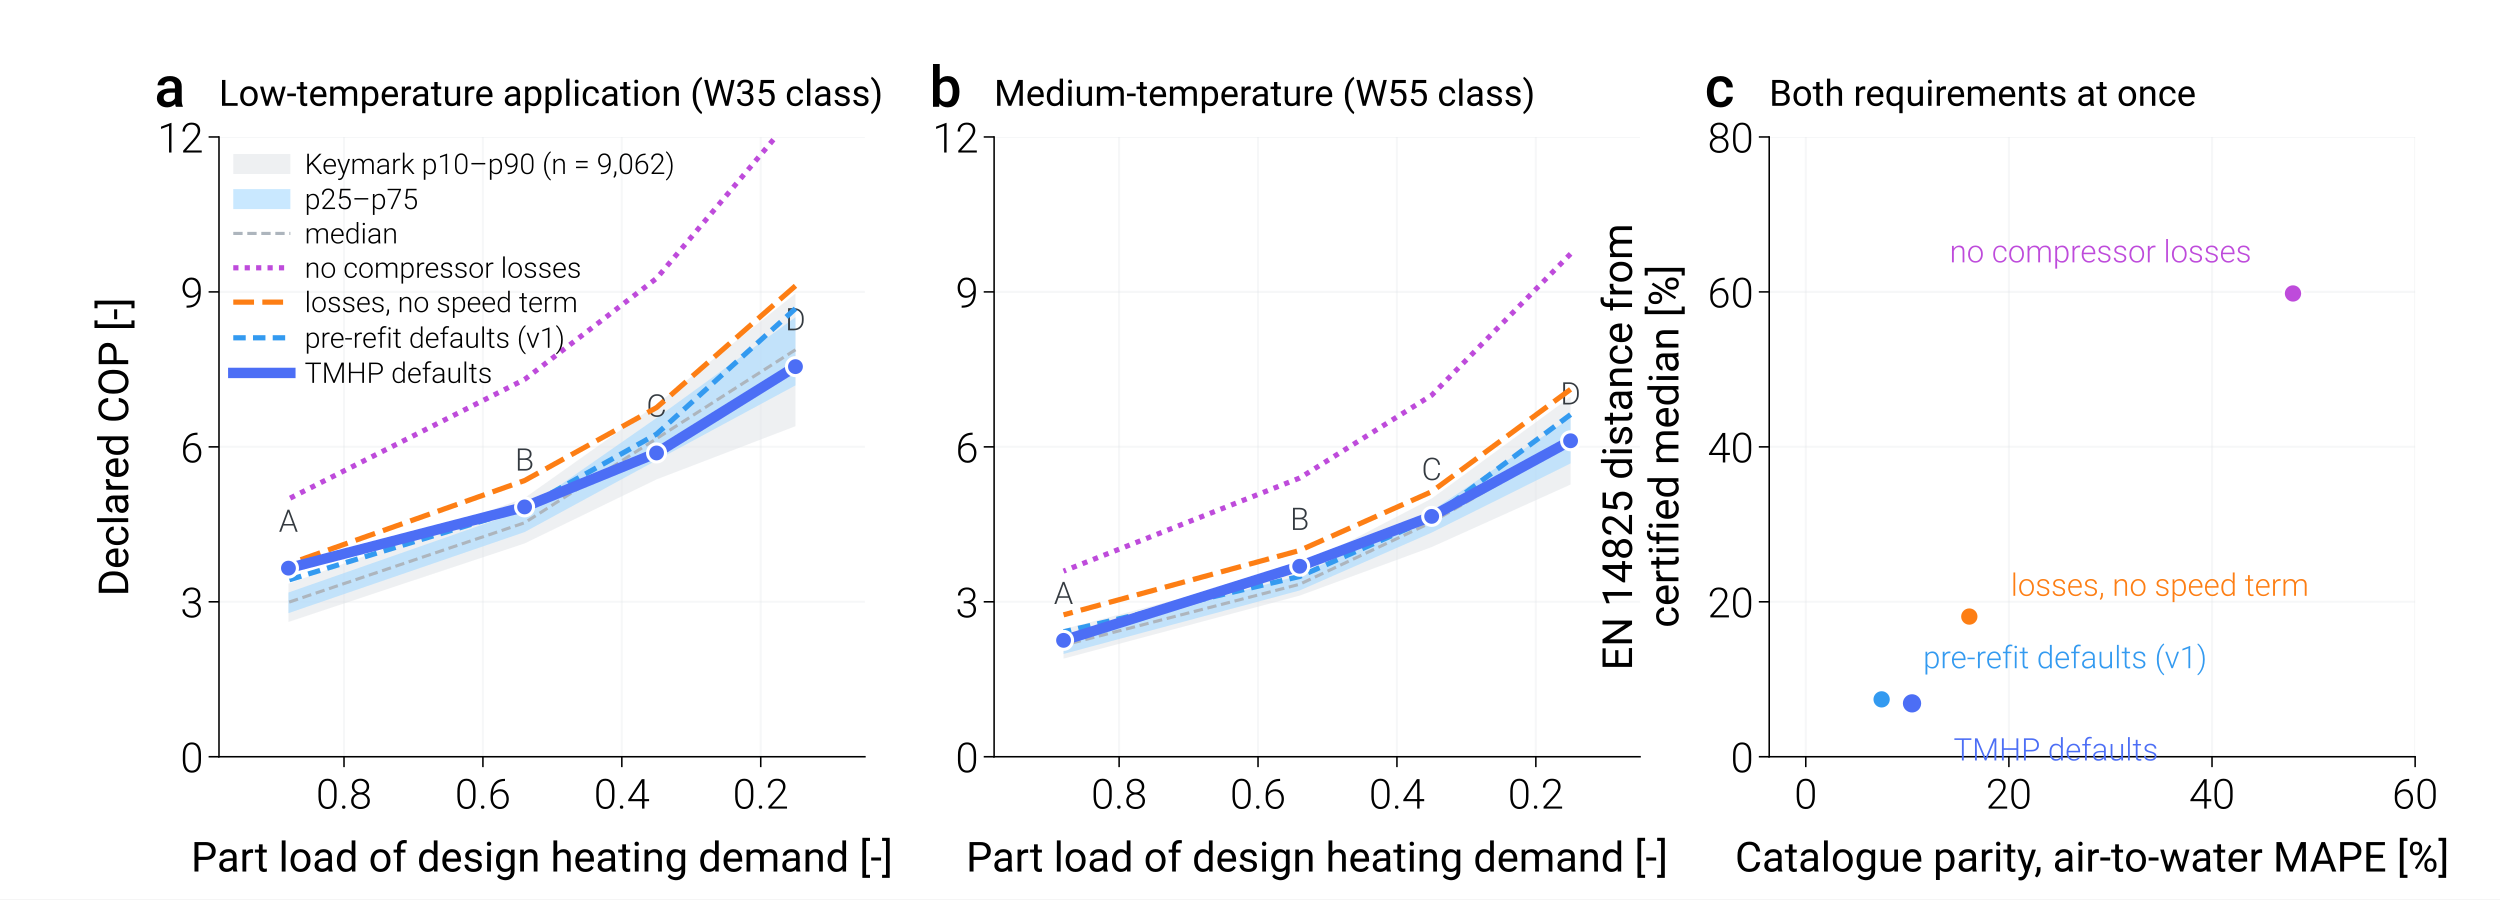
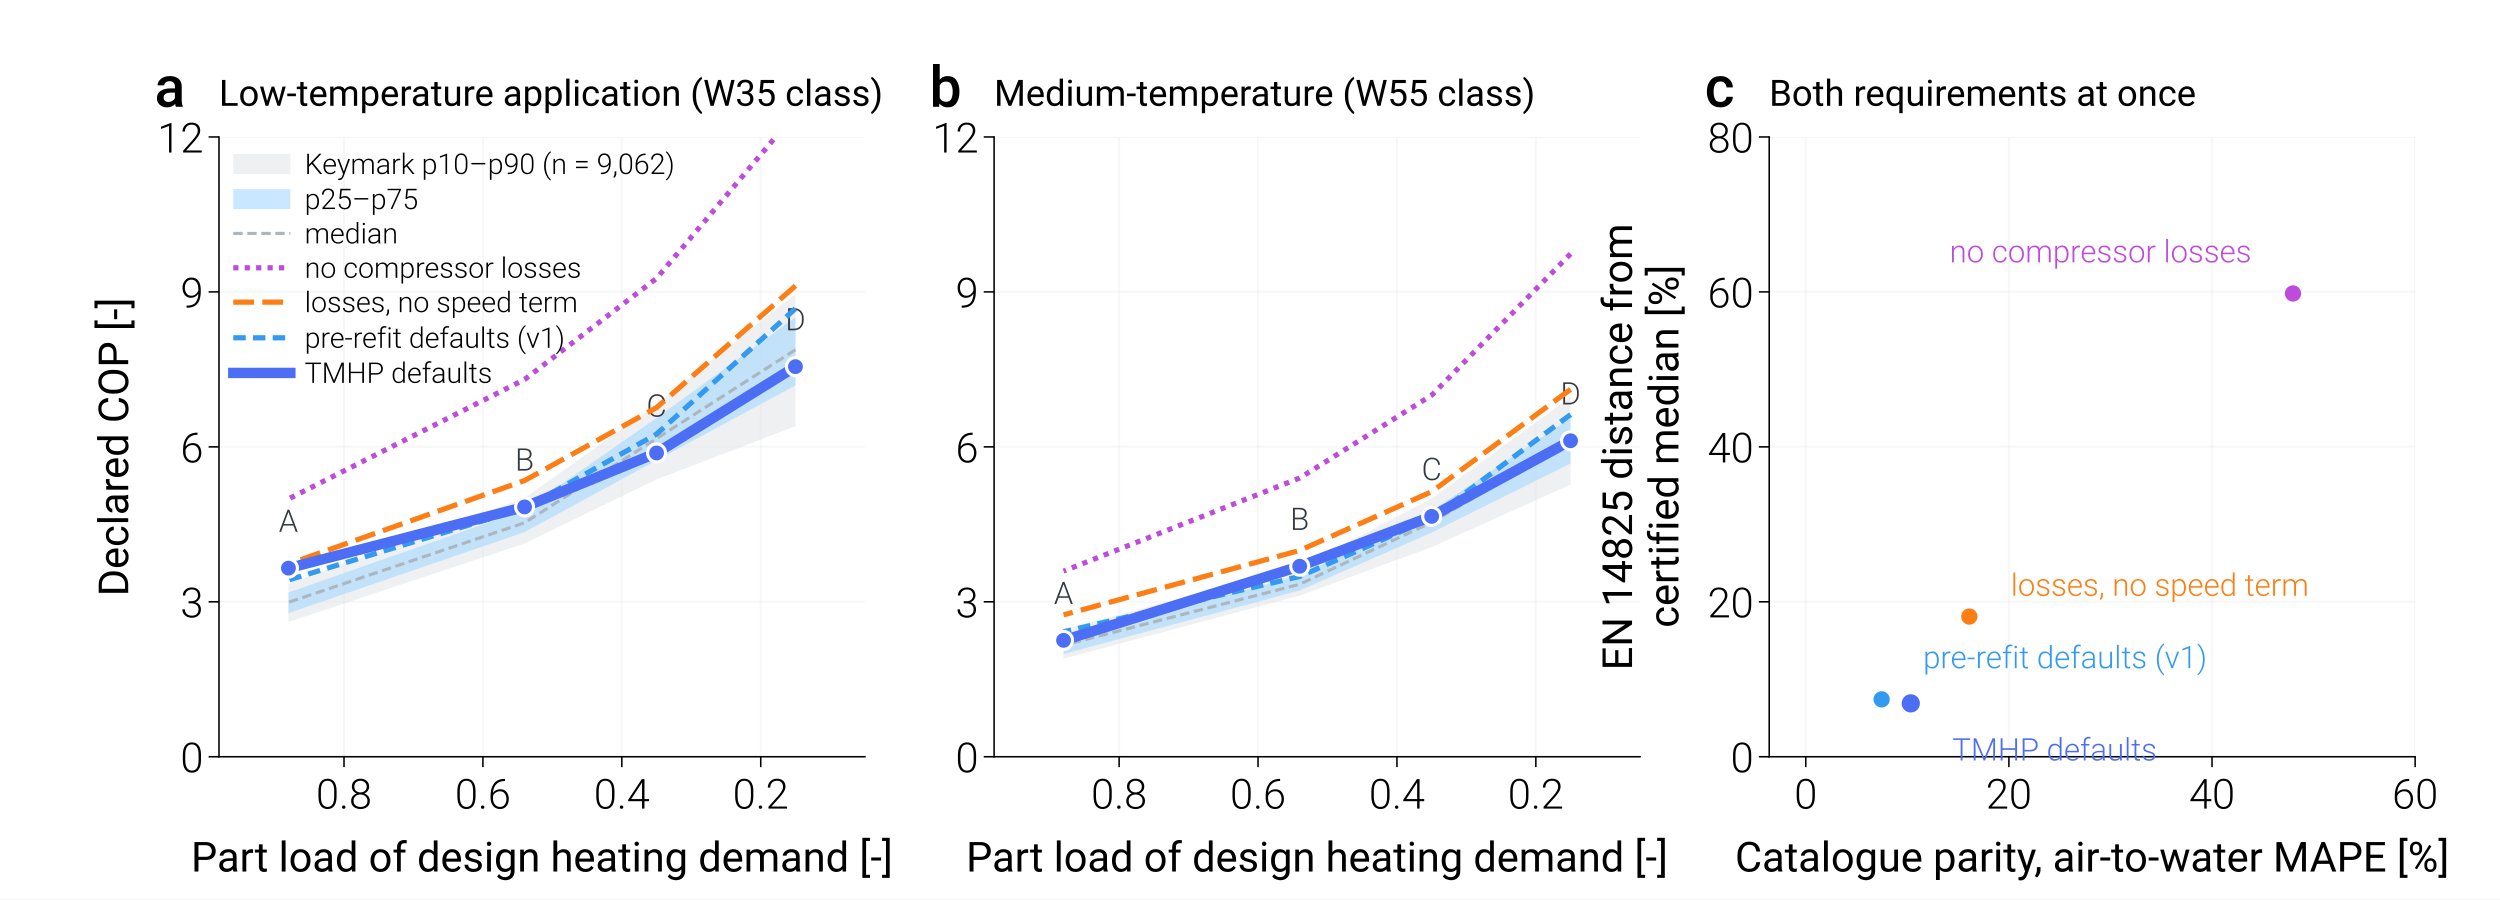
<svg xmlns="http://www.w3.org/2000/svg" xmlns:xlink="http://www.w3.org/1999/xlink" width="481.68pt" height="173.28pt" viewBox="0 0 481.68 173.28" version="1.1">
  <defs>
    <style type="text/css">*{stroke-linejoin: round; stroke-linecap: butt}</style>
  </defs>
  <g id="figure_1">
    <g id="patch_1">
      <path d="M 0 173.28  L 481.68 173.28  L 481.68 0  L 0 0  z " style="fill: #ffffff" />
    </g>
    <g id="axes_1">
      <g id="patch_2">
        <path d="M 42.194 145.802  L 166.645 145.802  L 166.645 26.392  L 42.194 26.392  z " style="fill: #ffffff" />
      </g>
      <g id="matplotlib.axis_1">
        <g id="xtick_1">
          <g id="line2d_1">
            <path d="M 146.572 145.802  L 146.572 26.392  " clip-path="url(#pd8ae09359b)" style="fill: none; stroke: #dee2e6; stroke-opacity: 0.25; stroke-width: 0.4; stroke-linecap: square" />
          </g>
          <g id="line2d_2">
            <defs>
              <path id="m6c324c3327" d="M 0 0  L 0 2  " style="stroke: #000000; stroke-width: 0.3" />
            </defs>
            <g>
              <use xlink:href="#m6c324c3327" x="146.572" y="145.802" style="stroke: #000000; stroke-width: 0.3" />
            </g>
          </g>
          <g id="text_1">
            <text style="font-weight: 300; font-size: 8px; font-family: 'Roboto', 'Lato', 'Inter', 'Open Sans', 'Arial', 'Helvetica', 'Paperlogy', 'Noto Sans CJK KR', 'Pretendard', 'Gothic A1', 'Freesentation', 'AppleGothic', 'Malgun Gothic', sans-serif; text-anchor: middle" x="146.572" y="155.802" transform="rotate(-0 146.5724 155.8019)">0.2</text>
          </g>
        </g>
        <g id="xtick_2">
          <g id="line2d_3">
            <path d="M 119.809 145.802  L 119.809 26.392  " clip-path="url(#pd8ae09359b)" style="fill: none; stroke: #dee2e6; stroke-opacity: 0.25; stroke-width: 0.4; stroke-linecap: square" />
          </g>
          <g id="line2d_4">
            <g>
              <use xlink:href="#m6c324c3327" x="119.809" y="145.802" style="stroke: #000000; stroke-width: 0.3" />
            </g>
          </g>
          <g id="text_2">
            <text style="font-weight: 300; font-size: 8px; font-family: 'Roboto', 'Lato', 'Inter', 'Open Sans', 'Arial', 'Helvetica', 'Paperlogy', 'Noto Sans CJK KR', 'Pretendard', 'Gothic A1', 'Freesentation', 'AppleGothic', 'Malgun Gothic', sans-serif; text-anchor: middle" x="119.809" y="155.802" transform="rotate(-0 119.8086 155.8019)">0.4</text>
          </g>
        </g>
        <g id="xtick_3">
          <g id="line2d_5">
            <path d="M 93.045 145.802  L 93.045 26.392  " clip-path="url(#pd8ae09359b)" style="fill: none; stroke: #dee2e6; stroke-opacity: 0.25; stroke-width: 0.4; stroke-linecap: square" />
          </g>
          <g id="line2d_6">
            <g>
              <use xlink:href="#m6c324c3327" x="93.045" y="145.802" style="stroke: #000000; stroke-width: 0.3" />
            </g>
          </g>
          <g id="text_3">
            <text style="font-weight: 300; font-size: 8px; font-family: 'Roboto', 'Lato', 'Inter', 'Open Sans', 'Arial', 'Helvetica', 'Paperlogy', 'Noto Sans CJK KR', 'Pretendard', 'Gothic A1', 'Freesentation', 'AppleGothic', 'Malgun Gothic', sans-serif; text-anchor: middle" x="93.045" y="155.802" transform="rotate(-0 93.04483 155.8019)">0.6</text>
          </g>
        </g>
        <g id="xtick_4">
          <g id="line2d_7">
            <path d="M 66.281 145.802  L 66.281 26.392  " clip-path="url(#pd8ae09359b)" style="fill: none; stroke: #dee2e6; stroke-opacity: 0.25; stroke-width: 0.4; stroke-linecap: square" />
          </g>
          <g id="line2d_8">
            <g>
              <use xlink:href="#m6c324c3327" x="66.281" y="145.802" style="stroke: #000000; stroke-width: 0.3" />
            </g>
          </g>
          <g id="text_4">
            <text style="font-weight: 300; font-size: 8px; font-family: 'Roboto', 'Lato', 'Inter', 'Open Sans', 'Arial', 'Helvetica', 'Paperlogy', 'Noto Sans CJK KR', 'Pretendard', 'Gothic A1', 'Freesentation', 'AppleGothic', 'Malgun Gothic', sans-serif; text-anchor: middle" x="66.281" y="155.802" transform="rotate(-0 66.28102 155.8019)">0.8</text>
          </g>
        </g>
        <g id="text_5">
          <text style="font-size: 8px; font-family: 'Roboto', 'Lato', 'Inter', 'Open Sans', 'Arial', 'Helvetica', 'Paperlogy', 'Noto Sans CJK KR', 'Pretendard', 'Gothic A1', 'Freesentation', 'AppleGothic', 'Malgun Gothic', sans-serif; text-anchor: middle" x="104.419" y="167.927" transform="rotate(-0 104.4194 167.9269)">Part load of design heating demand [-]</text>
        </g>
      </g>
      <g id="matplotlib.axis_2">
        <g id="ytick_1">
          <g id="line2d_9">
            <path d="M 42.194 145.802  L 166.645 145.802  " clip-path="url(#pd8ae09359b)" style="fill: none; stroke: #dee2e6; stroke-opacity: 0.25; stroke-width: 0.4; stroke-linecap: square" />
          </g>
          <g id="line2d_10">
            <defs>
              <path id="m849530ef9b" d="M 0 0  L -2 0  " style="stroke: #000000; stroke-width: 0.3" />
            </defs>
            <g>
              <use xlink:href="#m849530ef9b" x="42.194" y="145.802" style="stroke: #000000; stroke-width: 0.3" />
            </g>
          </g>
          <g id="text_6">
            <text style="font-weight: 300; font-size: 8px; font-family: 'Roboto', 'Lato', 'Inter', 'Open Sans', 'Arial', 'Helvetica', 'Paperlogy', 'Noto Sans CJK KR', 'Pretendard', 'Gothic A1', 'Freesentation', 'AppleGothic', 'Malgun Gothic', sans-serif; text-anchor: end" x="39.194" y="148.802" transform="rotate(-0 39.1936 148.8019)">0</text>
          </g>
        </g>
        <g id="ytick_2">
          <g id="line2d_11">
            <path d="M 42.194 115.949  L 166.645 115.949  " clip-path="url(#pd8ae09359b)" style="fill: none; stroke: #dee2e6; stroke-opacity: 0.25; stroke-width: 0.4; stroke-linecap: square" />
          </g>
          <g id="line2d_12">
            <g>
              <use xlink:href="#m849530ef9b" x="42.194" y="115.949" style="stroke: #000000; stroke-width: 0.3" />
            </g>
          </g>
          <g id="text_7">
            <text style="font-weight: 300; font-size: 8px; font-family: 'Roboto', 'Lato', 'Inter', 'Open Sans', 'Arial', 'Helvetica', 'Paperlogy', 'Noto Sans CJK KR', 'Pretendard', 'Gothic A1', 'Freesentation', 'AppleGothic', 'Malgun Gothic', sans-serif; text-anchor: end" x="39.194" y="118.949" transform="rotate(-0 39.1936 118.9494)">3</text>
          </g>
        </g>
        <g id="ytick_3">
          <g id="line2d_13">
            <path d="M 42.194 86.097  L 166.645 86.097  " clip-path="url(#pd8ae09359b)" style="fill: none; stroke: #dee2e6; stroke-opacity: 0.25; stroke-width: 0.4; stroke-linecap: square" />
          </g>
          <g id="line2d_14">
            <g>
              <use xlink:href="#m849530ef9b" x="42.194" y="86.097" style="stroke: #000000; stroke-width: 0.3" />
            </g>
          </g>
          <g id="text_8">
            <text style="font-weight: 300; font-size: 8px; font-family: 'Roboto', 'Lato', 'Inter', 'Open Sans', 'Arial', 'Helvetica', 'Paperlogy', 'Noto Sans CJK KR', 'Pretendard', 'Gothic A1', 'Freesentation', 'AppleGothic', 'Malgun Gothic', sans-serif; text-anchor: end" x="39.194" y="89.097" transform="rotate(-0 39.1936 89.0969)">6</text>
          </g>
        </g>
        <g id="ytick_4">
          <g id="line2d_15">
            <path d="M 42.194 56.244  L 166.645 56.244  " clip-path="url(#pd8ae09359b)" style="fill: none; stroke: #dee2e6; stroke-opacity: 0.25; stroke-width: 0.4; stroke-linecap: square" />
          </g>
          <g id="line2d_16">
            <g>
              <use xlink:href="#m849530ef9b" x="42.194" y="56.244" style="stroke: #000000; stroke-width: 0.3" />
            </g>
          </g>
          <g id="text_9">
            <text style="font-weight: 300; font-size: 8px; font-family: 'Roboto', 'Lato', 'Inter', 'Open Sans', 'Arial', 'Helvetica', 'Paperlogy', 'Noto Sans CJK KR', 'Pretendard', 'Gothic A1', 'Freesentation', 'AppleGothic', 'Malgun Gothic', sans-serif; text-anchor: end" x="39.194" y="59.244" transform="rotate(-0 39.1936 59.2444)">9</text>
          </g>
        </g>
        <g id="ytick_5">
          <g id="line2d_17">
            <path d="M 42.194 26.392  L 166.645 26.392  " clip-path="url(#pd8ae09359b)" style="fill: none; stroke: #dee2e6; stroke-opacity: 0.25; stroke-width: 0.4; stroke-linecap: square" />
          </g>
          <g id="line2d_18">
            <g>
              <use xlink:href="#m849530ef9b" x="42.194" y="26.392" style="stroke: #000000; stroke-width: 0.3" />
            </g>
          </g>
          <g id="text_10">
            <text style="font-weight: 300; font-size: 8px; font-family: 'Roboto', 'Lato', 'Inter', 'Open Sans', 'Arial', 'Helvetica', 'Paperlogy', 'Noto Sans CJK KR', 'Pretendard', 'Gothic A1', 'Freesentation', 'AppleGothic', 'Malgun Gothic', sans-serif; text-anchor: end" x="39.194" y="29.392" transform="rotate(-0 39.1936 29.3919)">12</text>
          </g>
        </g>
        <g id="text_11">
          <text style="font-size: 8px; font-family: 'Roboto', 'Lato', 'Inter', 'Open Sans', 'Arial', 'Helvetica', 'Paperlogy', 'Noto Sans CJK KR', 'Pretendard', 'Gothic A1', 'Freesentation', 'AppleGothic', 'Malgun Gothic', sans-serif; text-anchor: middle" x="24.701" y="86.097" transform="rotate(-90 24.7011 86.0969)">Declared COP [-]</text>
        </g>
      </g>
      <g id="FillBetweenPolyCollection_1">
        <defs>
          <path id="m2946bef8c5" d="M 153.263 -116.737  L 153.263 -91.163  L 126.5 -80.914  L 101.074 -68.575  L 55.576 -53.45  L 55.576 -60.813  L 55.576 -60.813  L 101.074 -77.332  L 126.5 -95.343  L 153.263 -116.737  z " />
        </defs>
        <g clip-path="url(#pd8ae09359b)">
          <use xlink:href="#m2946bef8c5" x="0" y="173.28" style="fill: #dee2e6; fill-opacity: 0.5" />
        </g>
      </g>
      <g id="FillBetweenPolyCollection_2">
        <defs>
          <path id="me1fc816dba" d="M 153.263 -112.16  L 153.263 -99.025  L 126.5 -84.596  L 101.074 -70.764  L 55.576 -55.141  L 55.576 -59.122  L 55.576 -59.122  L 101.074 -75.043  L 126.5 -92.756  L 153.263 -112.16  z " />
        </defs>
        <g clip-path="url(#pd8ae09359b)">
          <use xlink:href="#me1fc816dba" x="0" y="173.28" style="fill: #a5d8ff; fill-opacity: 0.6" />
        </g>
      </g>
      <g id="line2d_19">
        <path d="M 153.263 67.389  L 126.5 84.505  L 101.074 100.725  L 55.576 116.049  " clip-path="url(#pd8ae09359b)" style="fill: none; stroke-dasharray: 1.8,0.9; stroke-dashoffset: 0; stroke: #adb5bd; stroke-width: 0.6" />
      </g>
      <g id="patch_3">
        <path d="M 42.194 145.802  L 42.194 26.392  " style="fill: none; stroke: #000000; stroke-width: 0.3; stroke-linejoin: miter; stroke-linecap: square" />
      </g>
      <g id="patch_4">
        <path d="M 42.194 145.802  L 166.645 145.802  " style="fill: none; stroke: #000000; stroke-width: 0.3; stroke-linejoin: miter; stroke-linecap: square" />
      </g>
      <g id="text_12">
        <text style="font-weight: 300; font-size: 6px; font-family: 'Roboto', 'Lato', 'Inter', 'Open Sans', 'Arial', 'Helvetica', 'Paperlogy', 'Noto Sans CJK KR', 'Pretendard', 'Gothic A1', 'Freesentation', 'AppleGothic', 'Malgun Gothic', sans-serif; text-anchor: middle; fill: #343a40" x="55.576" y="102.465" transform="rotate(-0 55.5755 102.465)">A</text>
      </g>
      <g id="text_13">
        <text style="font-weight: 300; font-size: 6px; font-family: 'Roboto', 'Lato', 'Inter', 'Open Sans', 'Arial', 'Helvetica', 'Paperlogy', 'Noto Sans CJK KR', 'Pretendard', 'Gothic A1', 'Freesentation', 'AppleGothic', 'Malgun Gothic', sans-serif; text-anchor: middle; fill: #343a40" x="101.074" y="90.667" transform="rotate(-0 101.074 90.66694)">B</text>
      </g>
      <g id="text_14">
        <text style="font-weight: 300; font-size: 6px; font-family: 'Roboto', 'Lato', 'Inter', 'Open Sans', 'Arial', 'Helvetica', 'Paperlogy', 'Noto Sans CJK KR', 'Pretendard', 'Gothic A1', 'Freesentation', 'AppleGothic', 'Malgun Gothic', sans-serif; text-anchor: middle; fill: #343a40" x="126.5" y="80.274" transform="rotate(-0 126.4996 80.27406)">C</text>
      </g>
      <g id="text_15">
        <text style="font-weight: 300; font-size: 6px; font-family: 'Roboto', 'Lato', 'Inter', 'Open Sans', 'Arial', 'Helvetica', 'Paperlogy', 'Noto Sans CJK KR', 'Pretendard', 'Gothic A1', 'Freesentation', 'AppleGothic', 'Malgun Gothic', sans-serif; text-anchor: middle; fill: #343a40" x="153.263" y="63.641" transform="rotate(-0 153.2634 63.64113)">D</text>
      </g>
      <g id="text_16">
        <text style="font-weight: 500; font-size: 11px; font-family: 'Roboto', 'Lato', 'Inter', 'Open Sans', 'Arial', 'Helvetica', 'Paperlogy', 'Noto Sans CJK KR', 'Pretendard', 'Gothic A1', 'Freesentation', 'AppleGothic', 'Malgun Gothic', sans-serif; text-anchor: start" x="29.748" y="20.575" transform="rotate(-0 29.74843 20.57522)">a</text>
      </g>
      <g id="text_17">
        <text style="font-size: 7px; font-family: 'Roboto', 'Lato', 'Inter', 'Open Sans', 'Arial', 'Helvetica', 'Paperlogy', 'Noto Sans CJK KR', 'Pretendard', 'Gothic A1', 'Freesentation', 'AppleGothic', 'Malgun Gothic', sans-serif; text-anchor: start" x="42.194" y="20.392" transform="rotate(-0 42.1936 20.3919)">Low-temperature application (W35 class)</text>
      </g>
      <g id="line2d_20">
        <path d="M 153.263 21.86  L 126.5 53.629  L 101.074 73.107  L 55.576 96.141  " clip-path="url(#pd8ae09359b)" style="fill: none; stroke-dasharray: 1,1.2; stroke-dashoffset: 0; stroke: #be4bdb" />
      </g>
      <g id="line2d_21">
        <path d="M 153.263 55.07  L 126.5 78.528  L 101.074 92.586  L 55.576 108.674  " clip-path="url(#pd8ae09359b)" style="fill: none; stroke-dasharray: 4,1.6; stroke-dashoffset: 0; stroke: #fd7e14" />
      </g>
      <g id="line2d_22">
        <path d="M 153.263 59.46  L 126.5 83.638  L 101.074 97.885  L 55.576 111.757  " clip-path="url(#pd8ae09359b)" style="fill: none; stroke-dasharray: 2.4,1.4; stroke-dashoffset: 0; stroke: #339af0" />
      </g>
      <g id="legend_1">
        <g id="patch_5">
          <path d="M 44.944 33.525  L 55.944 33.525  L 55.944 29.675  L 44.944 29.675  z " style="fill: #dee2e6; fill-opacity: 0.5" />
        </g>
        <g id="text_18">
          <text style="font-weight: 300; font-size: 5.5px; font-family: 'Roboto', 'Lato', 'Inter', 'Open Sans', 'Arial', 'Helvetica', 'Paperlogy', 'Noto Sans CJK KR', 'Pretendard', 'Gothic A1', 'Freesentation', 'AppleGothic', 'Malgun Gothic', sans-serif; text-anchor: start" x="58.694" y="33.525" transform="rotate(-0 58.6936 33.52471)">Keymark p10–p90 (n = 9,062)</text>
        </g>
        <g id="patch_6">
          <path d="M 44.944 40.287  L 55.944 40.287  L 55.944 36.437  L 44.944 36.437  z " style="fill: #a5d8ff; fill-opacity: 0.6" />
        </g>
        <g id="text_19">
          <text style="font-weight: 300; font-size: 5.5px; font-family: 'Roboto', 'Lato', 'Inter', 'Open Sans', 'Arial', 'Helvetica', 'Paperlogy', 'Noto Sans CJK KR', 'Pretendard', 'Gothic A1', 'Freesentation', 'AppleGothic', 'Malgun Gothic', sans-serif; text-anchor: start" x="58.694" y="40.287" transform="rotate(-0 58.6936 40.28713)">p25–p75</text>
        </g>
        <g id="line2d_23">
          <path d="M 44.944 44.979  L 50.444 44.979  L 55.944 44.979  " style="fill: none; stroke-dasharray: 1.8,0.9; stroke-dashoffset: 0; stroke: #adb5bd; stroke-width: 0.6" />
        </g>
        <g id="text_20">
          <text style="font-weight: 300; font-size: 5.5px; font-family: 'Roboto', 'Lato', 'Inter', 'Open Sans', 'Arial', 'Helvetica', 'Paperlogy', 'Noto Sans CJK KR', 'Pretendard', 'Gothic A1', 'Freesentation', 'AppleGothic', 'Malgun Gothic', sans-serif; text-anchor: start" x="58.694" y="46.904" transform="rotate(-0 58.6936 46.90432)">median</text>
        </g>
        <g id="line2d_24">
          <path d="M 44.944 51.597  L 50.444 51.597  L 55.944 51.597  " style="fill: none; stroke-dasharray: 1,1.2; stroke-dashoffset: 0; stroke: #be4bdb" />
        </g>
        <g id="text_21">
          <text style="font-weight: 300; font-size: 5.5px; font-family: 'Roboto', 'Lato', 'Inter', 'Open Sans', 'Arial', 'Helvetica', 'Paperlogy', 'Noto Sans CJK KR', 'Pretendard', 'Gothic A1', 'Freesentation', 'AppleGothic', 'Malgun Gothic', sans-serif; text-anchor: start" x="58.694" y="53.522" transform="rotate(-0 58.6936 53.52151)">no compressor losses</text>
        </g>
        <g id="line2d_25">
          <path d="M 44.944 58.214  L 50.444 58.214  L 55.944 58.214  " style="fill: none; stroke-dasharray: 4,1.6; stroke-dashoffset: 0; stroke: #fd7e14" />
        </g>
        <g id="text_22">
          <text style="font-weight: 300; font-size: 5.5px; font-family: 'Roboto', 'Lato', 'Inter', 'Open Sans', 'Arial', 'Helvetica', 'Paperlogy', 'Noto Sans CJK KR', 'Pretendard', 'Gothic A1', 'Freesentation', 'AppleGothic', 'Malgun Gothic', sans-serif; text-anchor: start" x="58.694" y="60.139" transform="rotate(-0 58.6936 60.1387)">losses, no speed term</text>
        </g>
        <g id="line2d_26">
          <path d="M 44.944 65.089  L 50.444 65.089  L 55.944 65.089  " style="fill: none; stroke-dasharray: 2.4,1.4; stroke-dashoffset: 0; stroke: #339af0" />
        </g>
        <g id="text_23">
          <text style="font-weight: 300; font-size: 5.5px; font-family: 'Roboto', 'Lato', 'Inter', 'Open Sans', 'Arial', 'Helvetica', 'Paperlogy', 'Noto Sans CJK KR', 'Pretendard', 'Gothic A1', 'Freesentation', 'AppleGothic', 'Malgun Gothic', sans-serif; text-anchor: start" x="58.694" y="67.014" transform="rotate(-0 58.6936 67.0137)">pre-refit defaults (v1)</text>
        </g>
        <g id="line2d_27">
          <path d="M 44.944 71.851  L 50.444 71.851  L 55.944 71.851  " style="fill: none; stroke: #4c6ef5; stroke-width: 2; stroke-linecap: square" />
        </g>
        <g id="text_24">
          <text style="font-weight: 300; font-size: 5.5px; font-family: 'Roboto', 'Lato', 'Inter', 'Open Sans', 'Arial', 'Helvetica', 'Paperlogy', 'Noto Sans CJK KR', 'Pretendard', 'Gothic A1', 'Freesentation', 'AppleGothic', 'Malgun Gothic', sans-serif; text-anchor: start" x="58.694" y="73.776" transform="rotate(-0 58.6936 73.77612)">TMHP defaults</text>
        </g>
      </g>
      <g id="line2d_28">
        <path d="M 153.263 70.641  L 126.5 87.274  L 101.074 97.667  L 55.576 109.465  " clip-path="url(#pd8ae09359b)" style="fill: none; stroke: #4c6ef5; stroke-width: 2; stroke-linecap: square" />
      </g>
      <g id="PathCollection_1">
        <defs>
          <path id="m1a6d8470cb" d="M 0 1.732  C 0.459 1.732 0.9 1.55 1.225 1.225  C 1.55 0.9 1.732 0.459 1.732 0  C 1.732 -0.459 1.55 -0.9 1.225 -1.225  C 0.9 -1.55 0.459 -1.732 0 -1.732  C -0.459 -1.732 -0.9 -1.55 -1.225 -1.225  C -1.55 -0.9 -1.732 -0.459 -1.732 0  C -1.732 0.459 -1.55 0.9 -1.225 1.225  C -0.9 1.55 -0.459 1.732 0 1.732  z " style="stroke: #ffffff; stroke-width: 0.6" />
        </defs>
        <g clip-path="url(#pd8ae09359b)">
          <use xlink:href="#m1a6d8470cb" x="153.263" y="70.641" style="fill: #4c6ef5; stroke: #ffffff; stroke-width: 0.6" />
          <use xlink:href="#m1a6d8470cb" x="126.5" y="87.274" style="fill: #4c6ef5; stroke: #ffffff; stroke-width: 0.6" />
          <use xlink:href="#m1a6d8470cb" x="101.074" y="97.667" style="fill: #4c6ef5; stroke: #ffffff; stroke-width: 0.6" />
          <use xlink:href="#m1a6d8470cb" x="55.576" y="109.465" style="fill: #4c6ef5; stroke: #ffffff; stroke-width: 0.6" />
        </g>
      </g>
    </g>
    <g id="axes_2">
      <g id="patch_7">
        <path d="M 191.536 145.802  L 315.987 145.802  L 315.987 26.392  L 191.536 26.392  z " style="fill: #ffffff" />
      </g>
      <g id="matplotlib.axis_3">
        <g id="xtick_5">
          <g id="line2d_29">
            <path d="M 295.914 145.802  L 295.914 26.392  " clip-path="url(#p5c5f428516)" style="fill: none; stroke: #dee2e6; stroke-opacity: 0.25; stroke-width: 0.4; stroke-linecap: square" />
          </g>
          <g id="line2d_30">
            <g>
              <use xlink:href="#m6c324c3327" x="295.914" y="145.802" style="stroke: #000000; stroke-width: 0.3" />
            </g>
          </g>
          <g id="text_25">
            <text style="font-weight: 300; font-size: 8px; font-family: 'Roboto', 'Lato', 'Inter', 'Open Sans', 'Arial', 'Helvetica', 'Paperlogy', 'Noto Sans CJK KR', 'Pretendard', 'Gothic A1', 'Freesentation', 'AppleGothic', 'Malgun Gothic', sans-serif; text-anchor: middle" x="295.914" y="155.802" transform="rotate(-0 295.9144 155.8019)">0.2</text>
          </g>
        </g>
        <g id="xtick_6">
          <g id="line2d_31">
            <path d="M 269.151 145.802  L 269.151 26.392  " clip-path="url(#p5c5f428516)" style="fill: none; stroke: #dee2e6; stroke-opacity: 0.25; stroke-width: 0.4; stroke-linecap: square" />
          </g>
          <g id="line2d_32">
            <g>
              <use xlink:href="#m6c324c3327" x="269.151" y="145.802" style="stroke: #000000; stroke-width: 0.3" />
            </g>
          </g>
          <g id="text_26">
            <text style="font-weight: 300; font-size: 8px; font-family: 'Roboto', 'Lato', 'Inter', 'Open Sans', 'Arial', 'Helvetica', 'Paperlogy', 'Noto Sans CJK KR', 'Pretendard', 'Gothic A1', 'Freesentation', 'AppleGothic', 'Malgun Gothic', sans-serif; text-anchor: middle" x="269.151" y="155.802" transform="rotate(-0 269.1506 155.8019)">0.4</text>
          </g>
        </g>
        <g id="xtick_7">
          <g id="line2d_33">
            <path d="M 242.387 145.802  L 242.387 26.392  " clip-path="url(#p5c5f428516)" style="fill: none; stroke: #dee2e6; stroke-opacity: 0.25; stroke-width: 0.4; stroke-linecap: square" />
          </g>
          <g id="line2d_34">
            <g>
              <use xlink:href="#m6c324c3327" x="242.387" y="145.802" style="stroke: #000000; stroke-width: 0.3" />
            </g>
          </g>
          <g id="text_27">
            <text style="font-weight: 300; font-size: 8px; font-family: 'Roboto', 'Lato', 'Inter', 'Open Sans', 'Arial', 'Helvetica', 'Paperlogy', 'Noto Sans CJK KR', 'Pretendard', 'Gothic A1', 'Freesentation', 'AppleGothic', 'Malgun Gothic', sans-serif; text-anchor: middle" x="242.387" y="155.802" transform="rotate(-0 242.3868 155.8019)">0.6</text>
          </g>
        </g>
        <g id="xtick_8">
          <g id="line2d_35">
            <path d="M 215.623 145.802  L 215.623 26.392  " clip-path="url(#p5c5f428516)" style="fill: none; stroke: #dee2e6; stroke-opacity: 0.25; stroke-width: 0.4; stroke-linecap: square" />
          </g>
          <g id="line2d_36">
            <g>
              <use xlink:href="#m6c324c3327" x="215.623" y="145.802" style="stroke: #000000; stroke-width: 0.3" />
            </g>
          </g>
          <g id="text_28">
            <text style="font-weight: 300; font-size: 8px; font-family: 'Roboto', 'Lato', 'Inter', 'Open Sans', 'Arial', 'Helvetica', 'Paperlogy', 'Noto Sans CJK KR', 'Pretendard', 'Gothic A1', 'Freesentation', 'AppleGothic', 'Malgun Gothic', sans-serif; text-anchor: middle" x="215.623" y="155.802" transform="rotate(-0 215.623 155.8019)">0.8</text>
          </g>
        </g>
        <g id="text_29">
          <text style="font-size: 8px; font-family: 'Roboto', 'Lato', 'Inter', 'Open Sans', 'Arial', 'Helvetica', 'Paperlogy', 'Noto Sans CJK KR', 'Pretendard', 'Gothic A1', 'Freesentation', 'AppleGothic', 'Malgun Gothic', sans-serif; text-anchor: middle" x="253.761" y="167.927" transform="rotate(-0 253.7615 167.9269)">Part load of design heating demand [-]</text>
        </g>
      </g>
      <g id="matplotlib.axis_4">
        <g id="ytick_6">
          <g id="line2d_37">
            <path d="M 191.536 145.802  L 315.987 145.802  " clip-path="url(#p5c5f428516)" style="fill: none; stroke: #dee2e6; stroke-opacity: 0.25; stroke-width: 0.4; stroke-linecap: square" />
          </g>
          <g id="line2d_38">
            <g>
              <use xlink:href="#m849530ef9b" x="191.536" y="145.802" style="stroke: #000000; stroke-width: 0.3" />
            </g>
          </g>
          <g id="text_30">
            <text style="font-weight: 300; font-size: 8px; font-family: 'Roboto', 'Lato', 'Inter', 'Open Sans', 'Arial', 'Helvetica', 'Paperlogy', 'Noto Sans CJK KR', 'Pretendard', 'Gothic A1', 'Freesentation', 'AppleGothic', 'Malgun Gothic', sans-serif; text-anchor: end" x="188.536" y="148.802" transform="rotate(-0 188.5356 148.8019)">0</text>
          </g>
        </g>
        <g id="ytick_7">
          <g id="line2d_39">
            <path d="M 191.536 115.949  L 315.987 115.949  " clip-path="url(#p5c5f428516)" style="fill: none; stroke: #dee2e6; stroke-opacity: 0.25; stroke-width: 0.4; stroke-linecap: square" />
          </g>
          <g id="line2d_40">
            <g>
              <use xlink:href="#m849530ef9b" x="191.536" y="115.949" style="stroke: #000000; stroke-width: 0.3" />
            </g>
          </g>
          <g id="text_31">
            <text style="font-weight: 300; font-size: 8px; font-family: 'Roboto', 'Lato', 'Inter', 'Open Sans', 'Arial', 'Helvetica', 'Paperlogy', 'Noto Sans CJK KR', 'Pretendard', 'Gothic A1', 'Freesentation', 'AppleGothic', 'Malgun Gothic', sans-serif; text-anchor: end" x="188.536" y="118.949" transform="rotate(-0 188.5356 118.9494)">3</text>
          </g>
        </g>
        <g id="ytick_8">
          <g id="line2d_41">
            <path d="M 191.536 86.097  L 315.987 86.097  " clip-path="url(#p5c5f428516)" style="fill: none; stroke: #dee2e6; stroke-opacity: 0.25; stroke-width: 0.4; stroke-linecap: square" />
          </g>
          <g id="line2d_42">
            <g>
              <use xlink:href="#m849530ef9b" x="191.536" y="86.097" style="stroke: #000000; stroke-width: 0.3" />
            </g>
          </g>
          <g id="text_32">
            <text style="font-weight: 300; font-size: 8px; font-family: 'Roboto', 'Lato', 'Inter', 'Open Sans', 'Arial', 'Helvetica', 'Paperlogy', 'Noto Sans CJK KR', 'Pretendard', 'Gothic A1', 'Freesentation', 'AppleGothic', 'Malgun Gothic', sans-serif; text-anchor: end" x="188.536" y="89.097" transform="rotate(-0 188.5356 89.0969)">6</text>
          </g>
        </g>
        <g id="ytick_9">
          <g id="line2d_43">
            <path d="M 191.536 56.244  L 315.987 56.244  " clip-path="url(#p5c5f428516)" style="fill: none; stroke: #dee2e6; stroke-opacity: 0.25; stroke-width: 0.4; stroke-linecap: square" />
          </g>
          <g id="line2d_44">
            <g>
              <use xlink:href="#m849530ef9b" x="191.536" y="56.244" style="stroke: #000000; stroke-width: 0.3" />
            </g>
          </g>
          <g id="text_33">
            <text style="font-weight: 300; font-size: 8px; font-family: 'Roboto', 'Lato', 'Inter', 'Open Sans', 'Arial', 'Helvetica', 'Paperlogy', 'Noto Sans CJK KR', 'Pretendard', 'Gothic A1', 'Freesentation', 'AppleGothic', 'Malgun Gothic', sans-serif; text-anchor: end" x="188.536" y="59.244" transform="rotate(-0 188.5356 59.2444)">9</text>
          </g>
        </g>
        <g id="ytick_10">
          <g id="line2d_45">
            <path d="M 191.536 26.392  L 315.987 26.392  " clip-path="url(#p5c5f428516)" style="fill: none; stroke: #dee2e6; stroke-opacity: 0.25; stroke-width: 0.4; stroke-linecap: square" />
          </g>
          <g id="line2d_46">
            <g>
              <use xlink:href="#m849530ef9b" x="191.536" y="26.392" style="stroke: #000000; stroke-width: 0.3" />
            </g>
          </g>
          <g id="text_34">
            <text style="font-weight: 300; font-size: 8px; font-family: 'Roboto', 'Lato', 'Inter', 'Open Sans', 'Arial', 'Helvetica', 'Paperlogy', 'Noto Sans CJK KR', 'Pretendard', 'Gothic A1', 'Freesentation', 'AppleGothic', 'Malgun Gothic', sans-serif; text-anchor: end" x="188.536" y="29.392" transform="rotate(-0 188.5356 29.3919)">12</text>
          </g>
        </g>
      </g>
      <g id="FillBetweenPolyCollection_3">
        <defs>
          <path id="mbe4a452a2e" d="M 302.605 -96.835  L 302.605 -79.919  L 275.842 -67.878  L 250.416 -58.525  L 204.918 -46.385  L 204.918 -52.057  L 204.918 -52.057  L 250.416 -63.998  L 275.842 -77.232  L 302.605 -96.835  z " />
        </defs>
        <g clip-path="url(#p5c5f428516)">
          <use xlink:href="#mbe4a452a2e" x="0" y="173.28" style="fill: #dee2e6; fill-opacity: 0.5" />
        </g>
      </g>
      <g id="FillBetweenPolyCollection_4">
        <defs>
          <path id="m38c0ad1b33" d="M 302.605 -92.756  L 302.605 -83.999  L 275.842 -70.665  L 250.416 -59.52  L 204.918 -47.28  L 204.918 -50.29  L 204.918 -50.29  L 250.416 -62.406  L 275.842 -74.844  L 302.605 -92.756  z " />
        </defs>
        <g clip-path="url(#p5c5f428516)">
          <use xlink:href="#m38c0ad1b33" x="0" y="173.28" style="fill: #a5d8ff; fill-opacity: 0.6" />
        </g>
      </g>
      <g id="line2d_47">
        <path d="M 302.605 85.102  L 275.842 100.625  L 250.416 112.566  L 204.918 124.308  " clip-path="url(#p5c5f428516)" style="fill: none; stroke-dasharray: 1.8,0.9; stroke-dashoffset: 0; stroke: #adb5bd; stroke-width: 0.6" />
      </g>
      <g id="patch_8">
        <path d="M 191.536 145.802  L 191.536 26.392  " style="fill: none; stroke: #000000; stroke-width: 0.3; stroke-linejoin: miter; stroke-linecap: square" />
      </g>
      <g id="patch_9">
        <path d="M 191.536 145.802  L 315.987 145.802  " style="fill: none; stroke: #000000; stroke-width: 0.3; stroke-linejoin: miter; stroke-linecap: square" />
      </g>
      <g id="text_35">
        <text style="font-weight: 300; font-size: 6px; font-family: 'Roboto', 'Lato', 'Inter', 'Open Sans', 'Arial', 'Helvetica', 'Paperlogy', 'Noto Sans CJK KR', 'Pretendard', 'Gothic A1', 'Freesentation', 'AppleGothic', 'Malgun Gothic', sans-serif; text-anchor: middle; fill: #343a40" x="204.918" y="116.378" transform="rotate(-0 204.9175 116.3783)">A</text>
      </g>
      <g id="text_36">
        <text style="font-weight: 300; font-size: 6px; font-family: 'Roboto', 'Lato', 'Inter', 'Open Sans', 'Arial', 'Helvetica', 'Paperlogy', 'Noto Sans CJK KR', 'Pretendard', 'Gothic A1', 'Freesentation', 'AppleGothic', 'Malgun Gothic', sans-serif; text-anchor: middle; fill: #343a40" x="250.416" y="102.104" transform="rotate(-0 250.416 102.104)">B</text>
      </g>
      <g id="text_37">
        <text style="font-weight: 300; font-size: 6px; font-family: 'Roboto', 'Lato', 'Inter', 'Open Sans', 'Arial', 'Helvetica', 'Paperlogy', 'Noto Sans CJK KR', 'Pretendard', 'Gothic A1', 'Freesentation', 'AppleGothic', 'Malgun Gothic', sans-serif; text-anchor: middle; fill: #343a40" x="275.842" y="92.492" transform="rotate(-0 275.8416 92.49224)">C</text>
      </g>
      <g id="text_38">
        <text style="font-weight: 300; font-size: 6px; font-family: 'Roboto', 'Lato', 'Inter', 'Open Sans', 'Arial', 'Helvetica', 'Paperlogy', 'Noto Sans CJK KR', 'Pretendard', 'Gothic A1', 'Freesentation', 'AppleGothic', 'Malgun Gothic', sans-serif; text-anchor: middle; fill: #343a40" x="302.605" y="77.924" transform="rotate(-0 302.6054 77.92385)">D</text>
      </g>
      <g id="text_39">
        <text style="font-weight: 500; font-size: 11px; font-family: 'Roboto', 'Lato', 'Inter', 'Open Sans', 'Arial', 'Helvetica', 'Paperlogy', 'Noto Sans CJK KR', 'Pretendard', 'Gothic A1', 'Freesentation', 'AppleGothic', 'Malgun Gothic', sans-serif; text-anchor: start" x="179.09" y="20.575" transform="rotate(-0 179.0905 20.57522)">b</text>
      </g>
      <g id="text_40">
        <text style="font-size: 7px; font-family: 'Roboto', 'Lato', 'Inter', 'Open Sans', 'Arial', 'Helvetica', 'Paperlogy', 'Noto Sans CJK KR', 'Pretendard', 'Gothic A1', 'Freesentation', 'AppleGothic', 'Malgun Gothic', sans-serif; text-anchor: start" x="191.536" y="20.392" transform="rotate(-0 191.5356 20.3919)">Medium-temperature (W55 class)</text>
      </g>
      <g id="line2d_48">
        <path d="M 302.605 48.907  L 275.842 76.146  L 250.416 92.101  L 204.918 110.037  " clip-path="url(#p5c5f428516)" style="fill: none; stroke-dasharray: 1,1.2; stroke-dashoffset: 0; stroke: #be4bdb" />
      </g>
      <g id="line2d_49">
        <path d="M 302.605 75.018  L 275.842 94.732  L 250.416 106.052  L 204.918 118.463  " clip-path="url(#p5c5f428516)" style="fill: none; stroke-dasharray: 4,1.6; stroke-dashoffset: 0; stroke: #fd7e14" />
      </g>
      <g id="line2d_50">
        <path d="M 302.605 79.876  L 275.842 99.773  L 250.416 111.068  L 204.918 121.731  " clip-path="url(#p5c5f428516)" style="fill: none; stroke-dasharray: 2.4,1.4; stroke-dashoffset: 0; stroke: #339af0" />
      </g>
      <g id="line2d_51">
        <path d="M 302.605 84.924  L 275.842 99.492  L 250.416 109.104  L 204.918 123.378  " clip-path="url(#p5c5f428516)" style="fill: none; stroke: #4c6ef5; stroke-width: 2; stroke-linecap: square" />
      </g>
      <g id="PathCollection_2">
        <g clip-path="url(#p5c5f428516)">
          <use xlink:href="#m1a6d8470cb" x="302.605" y="84.924" style="fill: #4c6ef5; stroke: #ffffff; stroke-width: 0.6" />
          <use xlink:href="#m1a6d8470cb" x="275.842" y="99.492" style="fill: #4c6ef5; stroke: #ffffff; stroke-width: 0.6" />
          <use xlink:href="#m1a6d8470cb" x="250.416" y="109.104" style="fill: #4c6ef5; stroke: #ffffff; stroke-width: 0.6" />
          <use xlink:href="#m1a6d8470cb" x="204.918" y="123.378" style="fill: #4c6ef5; stroke: #ffffff; stroke-width: 0.6" />
        </g>
      </g>
    </g>
    <g id="axes_3">
      <g id="patch_10">
        <path d="M 340.878 145.802  L 465.329 145.802  L 465.329 26.392  L 340.878 26.392  z " style="fill: #ffffff" />
      </g>
      <g id="matplotlib.axis_5">
        <g id="xtick_9">
          <g id="line2d_52">
            <path d="M 347.922 145.802  L 347.922 26.392  " clip-path="url(#p581b7a2536)" style="fill: none; stroke: #dee2e6; stroke-opacity: 0.25; stroke-width: 0.4; stroke-linecap: square" />
          </g>
          <g id="line2d_53">
            <g>
              <use xlink:href="#m6c324c3327" x="347.922" y="145.802" style="stroke: #000000; stroke-width: 0.3" />
            </g>
          </g>
          <g id="text_41">
            <text style="font-weight: 300; font-size: 8px; font-family: 'Roboto', 'Lato', 'Inter', 'Open Sans', 'Arial', 'Helvetica', 'Paperlogy', 'Noto Sans CJK KR', 'Pretendard', 'Gothic A1', 'Freesentation', 'AppleGothic', 'Malgun Gothic', sans-serif; text-anchor: middle" x="347.922" y="155.802" transform="rotate(-0 347.9221 155.8019)">0</text>
          </g>
        </g>
        <g id="xtick_10">
          <g id="line2d_54">
            <path d="M 387.058 145.802  L 387.058 26.392  " clip-path="url(#p581b7a2536)" style="fill: none; stroke: #dee2e6; stroke-opacity: 0.25; stroke-width: 0.4; stroke-linecap: square" />
          </g>
          <g id="line2d_55">
            <g>
              <use xlink:href="#m6c324c3327" x="387.058" y="145.802" style="stroke: #000000; stroke-width: 0.3" />
            </g>
          </g>
          <g id="text_42">
            <text style="font-weight: 300; font-size: 8px; font-family: 'Roboto', 'Lato', 'Inter', 'Open Sans', 'Arial', 'Helvetica', 'Paperlogy', 'Noto Sans CJK KR', 'Pretendard', 'Gothic A1', 'Freesentation', 'AppleGothic', 'Malgun Gothic', sans-serif; text-anchor: middle" x="387.058" y="155.802" transform="rotate(-0 387.0578 155.8019)">20</text>
          </g>
        </g>
        <g id="xtick_11">
          <g id="line2d_56">
            <path d="M 426.194 145.802  L 426.194 26.392  " clip-path="url(#p581b7a2536)" style="fill: none; stroke: #dee2e6; stroke-opacity: 0.25; stroke-width: 0.4; stroke-linecap: square" />
          </g>
          <g id="line2d_57">
            <g>
              <use xlink:href="#m6c324c3327" x="426.194" y="145.802" style="stroke: #000000; stroke-width: 0.3" />
            </g>
          </g>
          <g id="text_43">
            <text style="font-weight: 300; font-size: 8px; font-family: 'Roboto', 'Lato', 'Inter', 'Open Sans', 'Arial', 'Helvetica', 'Paperlogy', 'Noto Sans CJK KR', 'Pretendard', 'Gothic A1', 'Freesentation', 'AppleGothic', 'Malgun Gothic', sans-serif; text-anchor: middle" x="426.194" y="155.802" transform="rotate(-0 426.1936 155.8019)">40</text>
          </g>
        </g>
        <g id="xtick_12">
          <g id="line2d_58">
            <path d="M 465.329 145.802  L 465.329 26.392  " clip-path="url(#p581b7a2536)" style="fill: none; stroke: #dee2e6; stroke-opacity: 0.25; stroke-width: 0.4; stroke-linecap: square" />
          </g>
          <g id="line2d_59">
            <g>
              <use xlink:href="#m6c324c3327" x="465.329" y="145.802" style="stroke: #000000; stroke-width: 0.3" />
            </g>
          </g>
          <g id="text_44">
            <text style="font-weight: 300; font-size: 8px; font-family: 'Roboto', 'Lato', 'Inter', 'Open Sans', 'Arial', 'Helvetica', 'Paperlogy', 'Noto Sans CJK KR', 'Pretendard', 'Gothic A1', 'Freesentation', 'AppleGothic', 'Malgun Gothic', sans-serif; text-anchor: middle" x="465.329" y="155.802" transform="rotate(-0 465.3293 155.8019)">60</text>
          </g>
        </g>
        <g id="text_45">
          <text style="font-size: 8px; font-family: 'Roboto', 'Lato', 'Inter', 'Open Sans', 'Arial', 'Helvetica', 'Paperlogy', 'Noto Sans CJK KR', 'Pretendard', 'Gothic A1', 'Freesentation', 'AppleGothic', 'Malgun Gothic', sans-serif; text-anchor: middle" x="403.103" y="167.927" transform="rotate(-0 403.1035 167.9269)">Catalogue parity, air-to-water MAPE [%]</text>
        </g>
      </g>
      <g id="matplotlib.axis_6">
        <g id="ytick_11">
          <g id="line2d_60">
            <path d="M 340.878 145.802  L 465.329 145.802  " clip-path="url(#p581b7a2536)" style="fill: none; stroke: #dee2e6; stroke-opacity: 0.25; stroke-width: 0.4; stroke-linecap: square" />
          </g>
          <g id="line2d_61">
            <g>
              <use xlink:href="#m849530ef9b" x="340.878" y="145.802" style="stroke: #000000; stroke-width: 0.3" />
            </g>
          </g>
          <g id="text_46">
            <text style="font-weight: 300; font-size: 8px; font-family: 'Roboto', 'Lato', 'Inter', 'Open Sans', 'Arial', 'Helvetica', 'Paperlogy', 'Noto Sans CJK KR', 'Pretendard', 'Gothic A1', 'Freesentation', 'AppleGothic', 'Malgun Gothic', sans-serif; text-anchor: end" x="337.878" y="148.802" transform="rotate(-0 337.8776 148.8019)">0</text>
          </g>
        </g>
        <g id="ytick_12">
          <g id="line2d_62">
            <path d="M 340.878 115.949  L 465.329 115.949  " clip-path="url(#p581b7a2536)" style="fill: none; stroke: #dee2e6; stroke-opacity: 0.25; stroke-width: 0.4; stroke-linecap: square" />
          </g>
          <g id="line2d_63">
            <g>
              <use xlink:href="#m849530ef9b" x="340.878" y="115.949" style="stroke: #000000; stroke-width: 0.3" />
            </g>
          </g>
          <g id="text_47">
            <text style="font-weight: 300; font-size: 8px; font-family: 'Roboto', 'Lato', 'Inter', 'Open Sans', 'Arial', 'Helvetica', 'Paperlogy', 'Noto Sans CJK KR', 'Pretendard', 'Gothic A1', 'Freesentation', 'AppleGothic', 'Malgun Gothic', sans-serif; text-anchor: end" x="337.878" y="118.949" transform="rotate(-0 337.8776 118.9494)">20</text>
          </g>
        </g>
        <g id="ytick_13">
          <g id="line2d_64">
            <path d="M 340.878 86.097  L 465.329 86.097  " clip-path="url(#p581b7a2536)" style="fill: none; stroke: #dee2e6; stroke-opacity: 0.25; stroke-width: 0.4; stroke-linecap: square" />
          </g>
          <g id="line2d_65">
            <g>
              <use xlink:href="#m849530ef9b" x="340.878" y="86.097" style="stroke: #000000; stroke-width: 0.3" />
            </g>
          </g>
          <g id="text_48">
            <text style="font-weight: 300; font-size: 8px; font-family: 'Roboto', 'Lato', 'Inter', 'Open Sans', 'Arial', 'Helvetica', 'Paperlogy', 'Noto Sans CJK KR', 'Pretendard', 'Gothic A1', 'Freesentation', 'AppleGothic', 'Malgun Gothic', sans-serif; text-anchor: end" x="337.878" y="89.097" transform="rotate(-0 337.8776 89.0969)">40</text>
          </g>
        </g>
        <g id="ytick_14">
          <g id="line2d_66">
            <path d="M 340.878 56.244  L 465.329 56.244  " clip-path="url(#p581b7a2536)" style="fill: none; stroke: #dee2e6; stroke-opacity: 0.25; stroke-width: 0.4; stroke-linecap: square" />
          </g>
          <g id="line2d_67">
            <g>
              <use xlink:href="#m849530ef9b" x="340.878" y="56.244" style="stroke: #000000; stroke-width: 0.3" />
            </g>
          </g>
          <g id="text_49">
            <text style="font-weight: 300; font-size: 8px; font-family: 'Roboto', 'Lato', 'Inter', 'Open Sans', 'Arial', 'Helvetica', 'Paperlogy', 'Noto Sans CJK KR', 'Pretendard', 'Gothic A1', 'Freesentation', 'AppleGothic', 'Malgun Gothic', sans-serif; text-anchor: end" x="337.878" y="59.244" transform="rotate(-0 337.8776 59.2444)">60</text>
          </g>
        </g>
        <g id="ytick_15">
          <g id="line2d_68">
            <path d="M 340.878 26.392  L 465.329 26.392  " clip-path="url(#p581b7a2536)" style="fill: none; stroke: #dee2e6; stroke-opacity: 0.25; stroke-width: 0.4; stroke-linecap: square" />
          </g>
          <g id="line2d_69">
            <g>
              <use xlink:href="#m849530ef9b" x="340.878" y="26.392" style="stroke: #000000; stroke-width: 0.3" />
            </g>
          </g>
          <g id="text_50">
            <text style="font-weight: 300; font-size: 8px; font-family: 'Roboto', 'Lato', 'Inter', 'Open Sans', 'Arial', 'Helvetica', 'Paperlogy', 'Noto Sans CJK KR', 'Pretendard', 'Gothic A1', 'Freesentation', 'AppleGothic', 'Malgun Gothic', sans-serif; text-anchor: end" x="337.878" y="29.392" transform="rotate(-0 337.8776 29.3919)">80</text>
          </g>
        </g>
        <g id="text_51">
          <text style="font-size: 8px; font-family: 'Roboto', 'Lato', 'Inter', 'Open Sans', 'Arial', 'Helvetica', 'Paperlogy', 'Noto Sans CJK KR', 'Pretendard', 'Gothic A1', 'Freesentation', 'AppleGothic', 'Malgun Gothic', sans-serif" transform="translate(314.4476 129.1444) rotate(-90)">EN 14825 distance from</text>
          <text style="font-size: 8px; font-family: 'Roboto', 'Lato', 'Inter', 'Open Sans', 'Arial', 'Helvetica', 'Paperlogy', 'Noto Sans CJK KR', 'Pretendard', 'Gothic A1', 'Freesentation', 'AppleGothic', 'Malgun Gothic', sans-serif" transform="translate(323.3851 120.9407) rotate(-90)">certified median [%]</text>
        </g>
      </g>
      <g id="patch_11">
        <path d="M 340.878 145.802  L 340.878 26.392  " style="fill: none; stroke: #000000; stroke-width: 0.3; stroke-linejoin: miter; stroke-linecap: square" />
      </g>
      <g id="patch_12">
        <path d="M 340.878 145.802  L 465.329 145.802  " style="fill: none; stroke: #000000; stroke-width: 0.3; stroke-linejoin: miter; stroke-linecap: square" />
      </g>
      <g id="text_52">
        <text style="font-weight: 300; font-size: 6px; font-family: 'Roboto', 'Lato', 'Inter', 'Open Sans', 'Arial', 'Helvetica', 'Paperlogy', 'Noto Sans CJK KR', 'Pretendard', 'Gothic A1', 'Freesentation', 'AppleGothic', 'Malgun Gothic', sans-serif; text-anchor: end; fill: #be4bdb" x="433.796" y="50.543" transform="rotate(-0 433.7961 50.54297)">no compressor losses</text>
      </g>
      <g id="text_53">
        <text style="font-weight: 300; font-size: 6px; font-family: 'Roboto', 'Lato', 'Inter', 'Open Sans', 'Arial', 'Helvetica', 'Paperlogy', 'Noto Sans CJK KR', 'Pretendard', 'Gothic A1', 'Freesentation', 'AppleGothic', 'Malgun Gothic', sans-serif; text-anchor: start; fill: #fd7e14" x="387.432" y="114.794" transform="rotate(-0 387.4317 114.7938)">losses, no speed term</text>
      </g>
      <g id="text_54">
-         <text style="font-weight: 300; font-size: 6px; font-family: 'Roboto', 'Lato', 'Inter', 'Open Sans', 'Arial', 'Helvetica', 'Paperlogy', 'Noto Sans CJK KR', 'Pretendard', 'Gothic A1', 'Freesentation', 'AppleGothic', 'Malgun Gothic', sans-serif; text-anchor: start; fill: #339af0" x="370.535" y="128.748" transform="rotate(-0 370.5354 128.7481)">pre-refit defaults (v1)</text>
+         <text style="font-weight: 300; font-size: 6px; font-family: 'Roboto', 'Lato', 'Inter', 'Open Sans', 'Arial', 'Helvetica', 'Paperlogy', 'Noto Sans CJK KR', 'Pretendard', 'Gothic A1', 'Freesentation', 'AppleGothic', 'Malgun Gothic', sans-serif; text-anchor: start; fill: #339af0" x="370.535" y="128.748" transform="rotate(-0 370.5346 128.7481)">pre-refit defaults (v1)</text>
      </g>
      <g id="text_55">
-         <text style="font-weight: 300; font-size: 6px; font-family: 'Roboto', 'Lato', 'Inter', 'Open Sans', 'Arial', 'Helvetica', 'Paperlogy', 'Noto Sans CJK KR', 'Pretendard', 'Gothic A1', 'Freesentation', 'AppleGothic', 'Malgun Gothic', sans-serif; text-anchor: start; fill: #4c6ef5" x="376.394" y="146.518" transform="rotate(-0 376.3941 146.5177)">TMHP defaults</text>
+         <text style="font-weight: 300; font-size: 6px; font-family: 'Roboto', 'Lato', 'Inter', 'Open Sans', 'Arial', 'Helvetica', 'Paperlogy', 'Noto Sans CJK KR', 'Pretendard', 'Gothic A1', 'Freesentation', 'AppleGothic', 'Malgun Gothic', sans-serif; text-anchor: start; fill: #4c6ef5" x="376.153" y="146.518" transform="rotate(-0 376.1532 146.5177)">TMHP defaults</text>
      </g>
      <g id="text_56">
        <text style="font-weight: 500; font-size: 11px; font-family: 'Roboto', 'Lato', 'Inter', 'Open Sans', 'Arial', 'Helvetica', 'Paperlogy', 'Noto Sans CJK KR', 'Pretendard', 'Gothic A1', 'Freesentation', 'AppleGothic', 'Malgun Gothic', sans-serif; text-anchor: start" x="328.432" y="20.575" transform="rotate(-0 328.4325 20.57522)">c</text>
      </g>
      <g id="text_57">
        <text style="font-size: 7px; font-family: 'Roboto', 'Lato', 'Inter', 'Open Sans', 'Arial', 'Helvetica', 'Paperlogy', 'Noto Sans CJK KR', 'Pretendard', 'Gothic A1', 'Freesentation', 'AppleGothic', 'Malgun Gothic', sans-serif; text-anchor: start" x="340.878" y="20.392" transform="rotate(-0 340.8776 20.3919)">Both requirements at once</text>
      </g>
      <g id="PathCollection_3">
        <defs>
          <path id="m1aca35f84c" d="M 0 1.871  C 0.496 1.871 0.972 1.674 1.323 1.323  C 1.674 0.972 1.871 0.496 1.871 0  C 1.871 -0.496 1.674 -0.972 1.323 -1.323  C 0.972 -1.674 0.496 -1.871 0 -1.871  C -0.496 -1.871 -0.972 -1.674 -1.323 -1.323  C -1.674 -0.972 -1.871 -0.496 -1.871 0  C -1.871 0.496 -1.674 0.972 -1.323 1.323  C -0.972 1.674 -0.496 1.871 0 1.871  z " style="stroke: #ffffff; stroke-width: 0.6" />
        </defs>
        <g clip-path="url(#p581b7a2536)">
          <use xlink:href="#m1aca35f84c" x="441.796" y="56.543" style="fill: #be4bdb; stroke: #ffffff; stroke-width: 0.6" />
        </g>
      </g>
      <g id="PathCollection_4">
        <defs>
          <path id="m05ec06beee" d="M 0 1.871  C 0.496 1.871 0.972 1.674 1.323 1.323  C 1.674 0.972 1.871 0.496 1.871 0  C 1.871 -0.496 1.674 -0.972 1.323 -1.323  C 0.972 -1.674 0.496 -1.871 0 -1.871  C -0.496 -1.871 -0.972 -1.674 -1.323 -1.323  C -1.674 -0.972 -1.871 -0.496 -1.871 0  C -1.871 0.496 -1.674 0.972 -1.323 1.323  C -0.972 1.674 -0.496 1.871 0 1.871  z " style="stroke: #ffffff; stroke-width: 0.6" />
        </defs>
        <g clip-path="url(#p581b7a2536)">
          <use xlink:href="#m05ec06beee" x="379.432" y="118.794" style="fill: #fd7e14; stroke: #ffffff; stroke-width: 0.6" />
        </g>
      </g>
      <g id="PathCollection_5">
        <defs>
          <path id="m4033b3e081" d="M 0 1.871  C 0.496 1.871 0.972 1.674 1.323 1.323  C 1.674 0.972 1.871 0.496 1.871 0  C 1.871 -0.496 1.674 -0.972 1.323 -1.323  C 0.972 -1.674 0.496 -1.871 0 -1.871  C -0.496 -1.871 -0.972 -1.674 -1.323 -1.323  C -1.674 -0.972 -1.871 -0.496 -1.871 0  C -1.871 0.496 -1.674 0.972 -1.323 1.323  C -0.972 1.674 -0.496 1.871 0 1.871  z " style="stroke: #ffffff; stroke-width: 0.6" />
        </defs>
        <g clip-path="url(#p581b7a2536)">
          <use xlink:href="#m4033b3e081" x="362.535" y="134.748" style="fill: #339af0; stroke: #ffffff; stroke-width: 0.6" />
        </g>
      </g>
      <g id="PathCollection_6">
        <defs>
          <path id="me7ef7e34ac" d="M 0 2.062  C 0.547 2.062 1.071 1.844 1.458 1.458  C 1.844 1.071 2.062 0.547 2.062 0  C 2.062 -0.547 1.844 -1.071 1.458 -1.458  C 1.071 -1.844 0.547 -2.062 0 -2.062  C -0.547 -2.062 -1.071 -1.844 -1.458 -1.458  C -1.844 -1.071 -2.062 -0.547 -2.062 0  C -2.062 0.547 -1.844 1.071 -1.458 1.458  C -1.071 1.844 -0.547 2.062 0 2.062  z " style="stroke: #ffffff; stroke-width: 0.6" />
        </defs>
        <g clip-path="url(#p581b7a2536)">
-           <use xlink:href="#me7ef7e34ac" x="368.394" y="135.518" style="fill: #4c6ef5; stroke: #ffffff; stroke-width: 0.6" />
+           <use xlink:href="#me7ef7e34ac" x="368.153" y="135.518" style="fill: #4c6ef5; stroke: #ffffff; stroke-width: 0.6" />
        </g>
      </g>
    </g>
  </g>
  <defs>
    <clipPath id="pd8ae09359b">
      <rect x="42.194" y="26.392" width="124.452" height="119.41" />
    </clipPath>
    <clipPath id="p5c5f428516">
      <rect x="191.536" y="26.392" width="124.452" height="119.41" />
    </clipPath>
    <clipPath id="p581b7a2536">
      <rect x="340.878" y="26.392" width="124.452" height="119.41" />
    </clipPath>
  </defs>
</svg>
